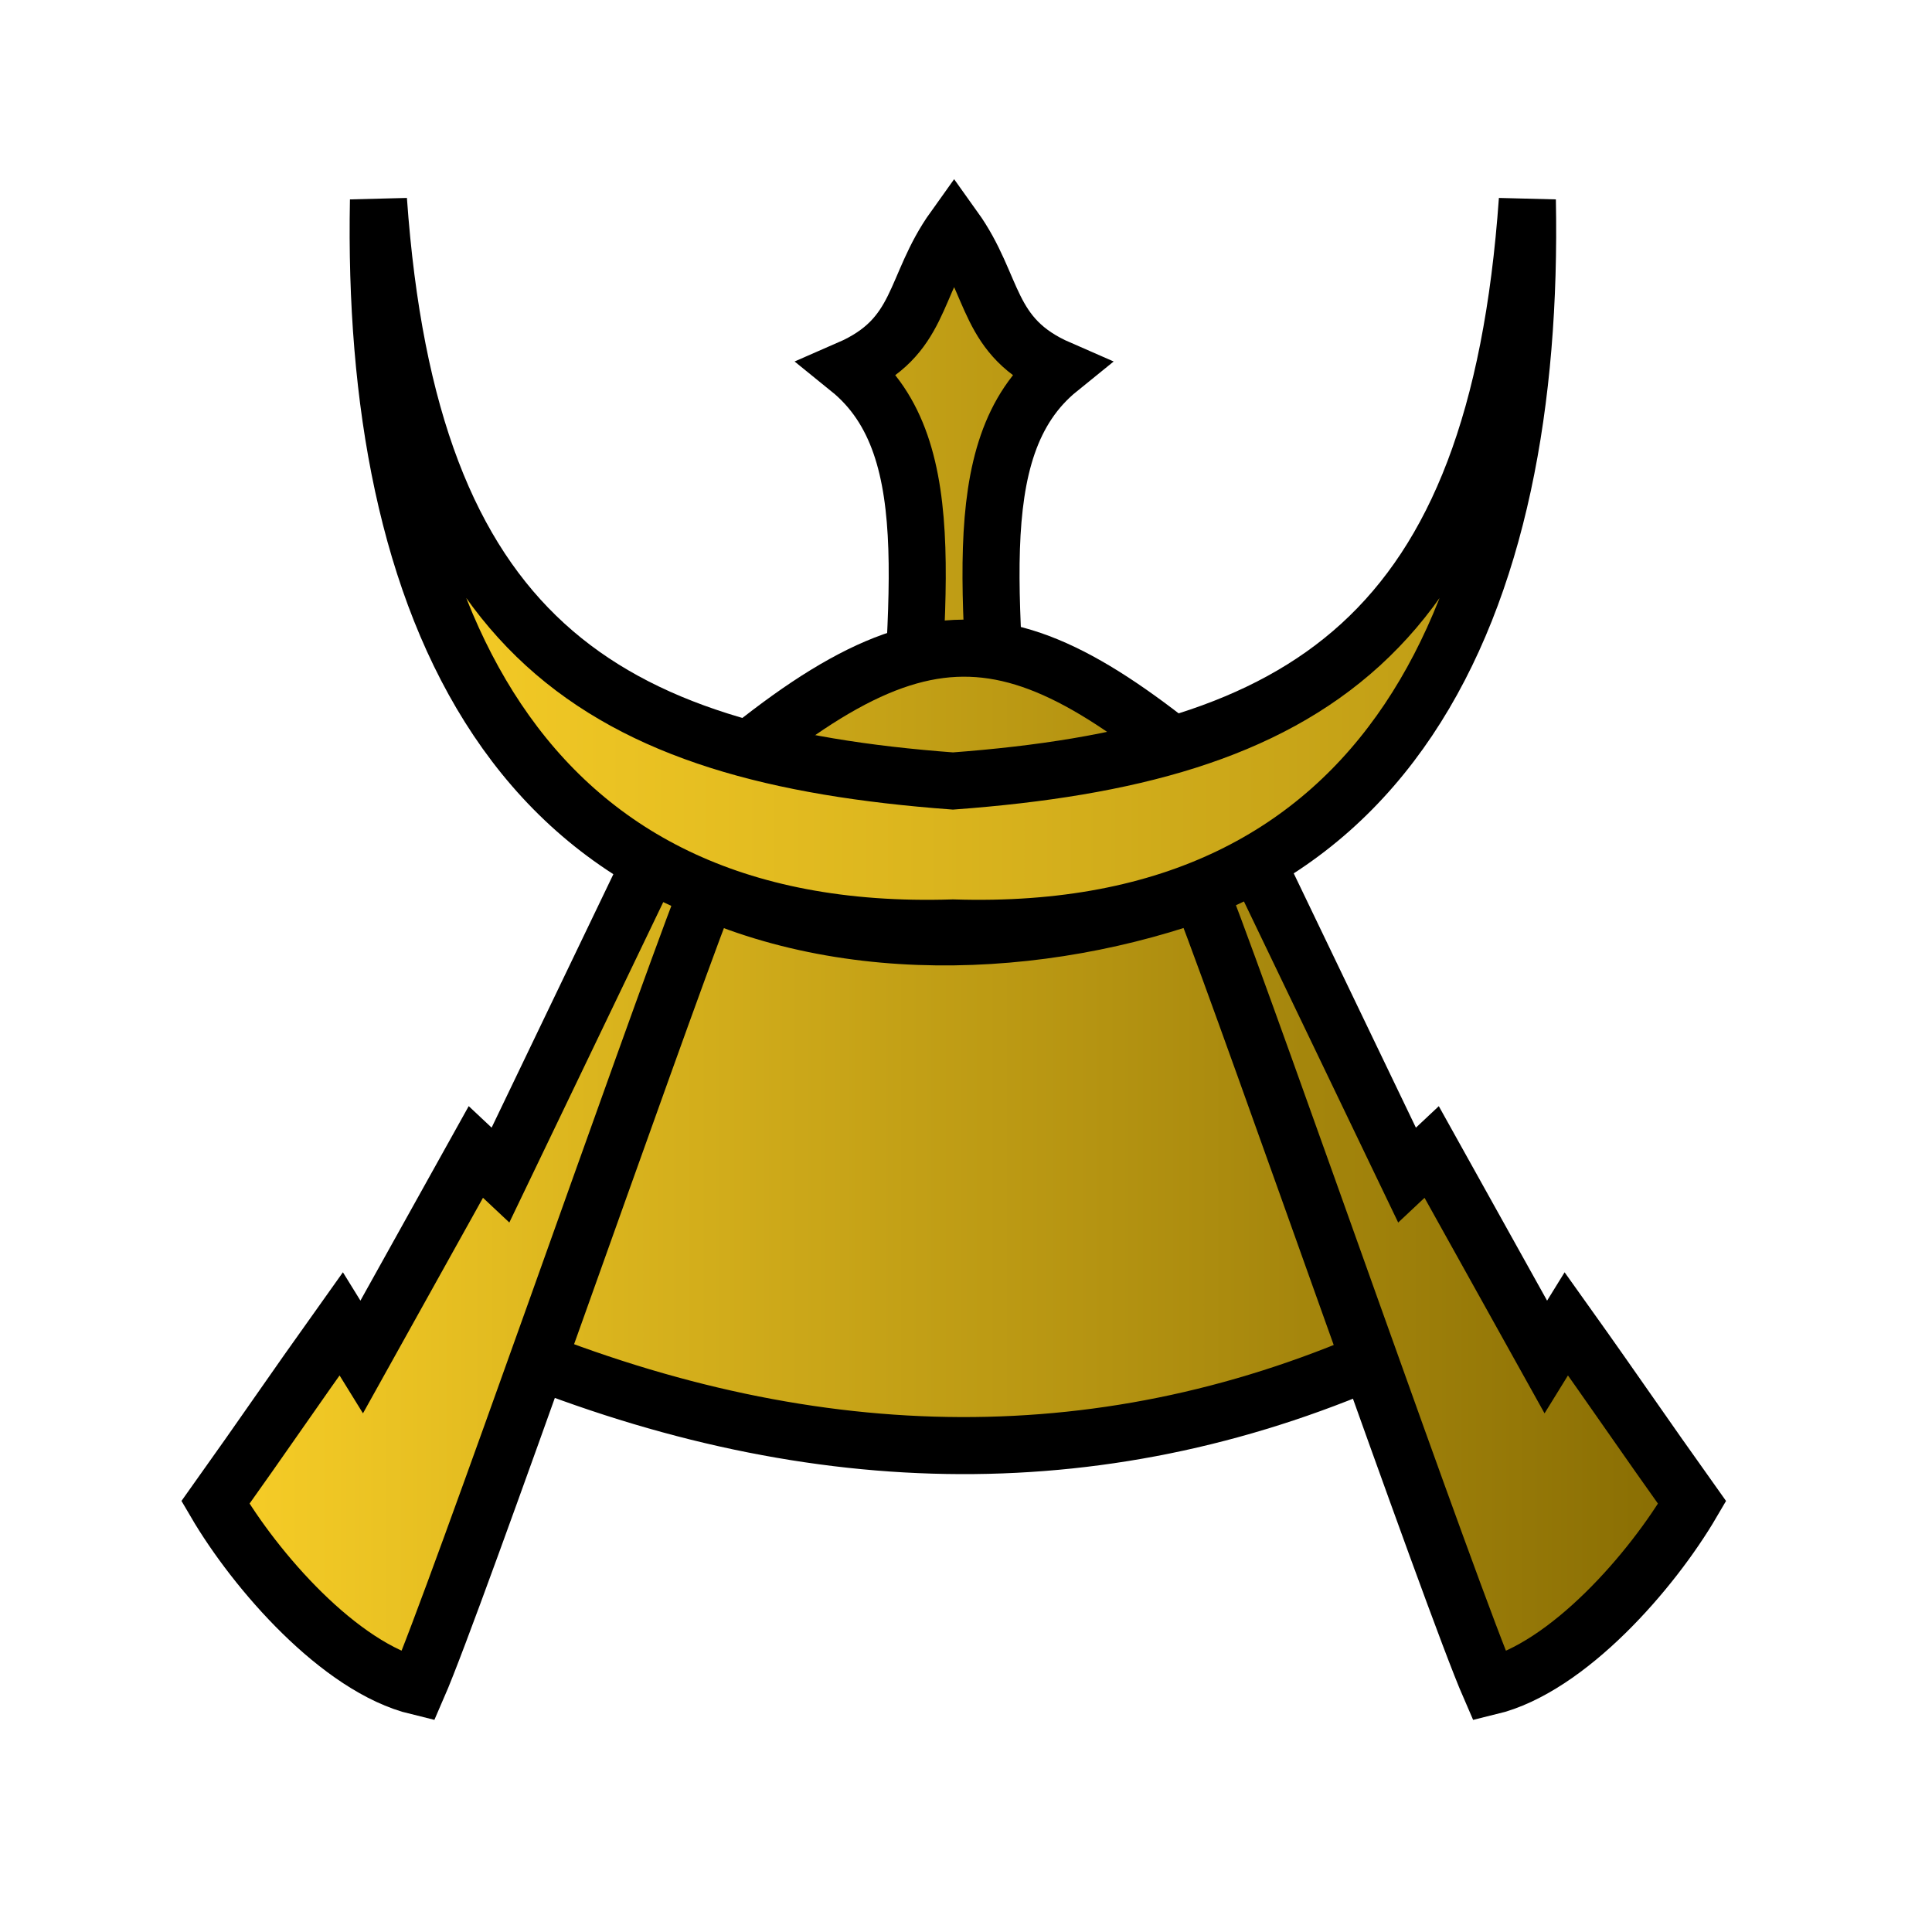
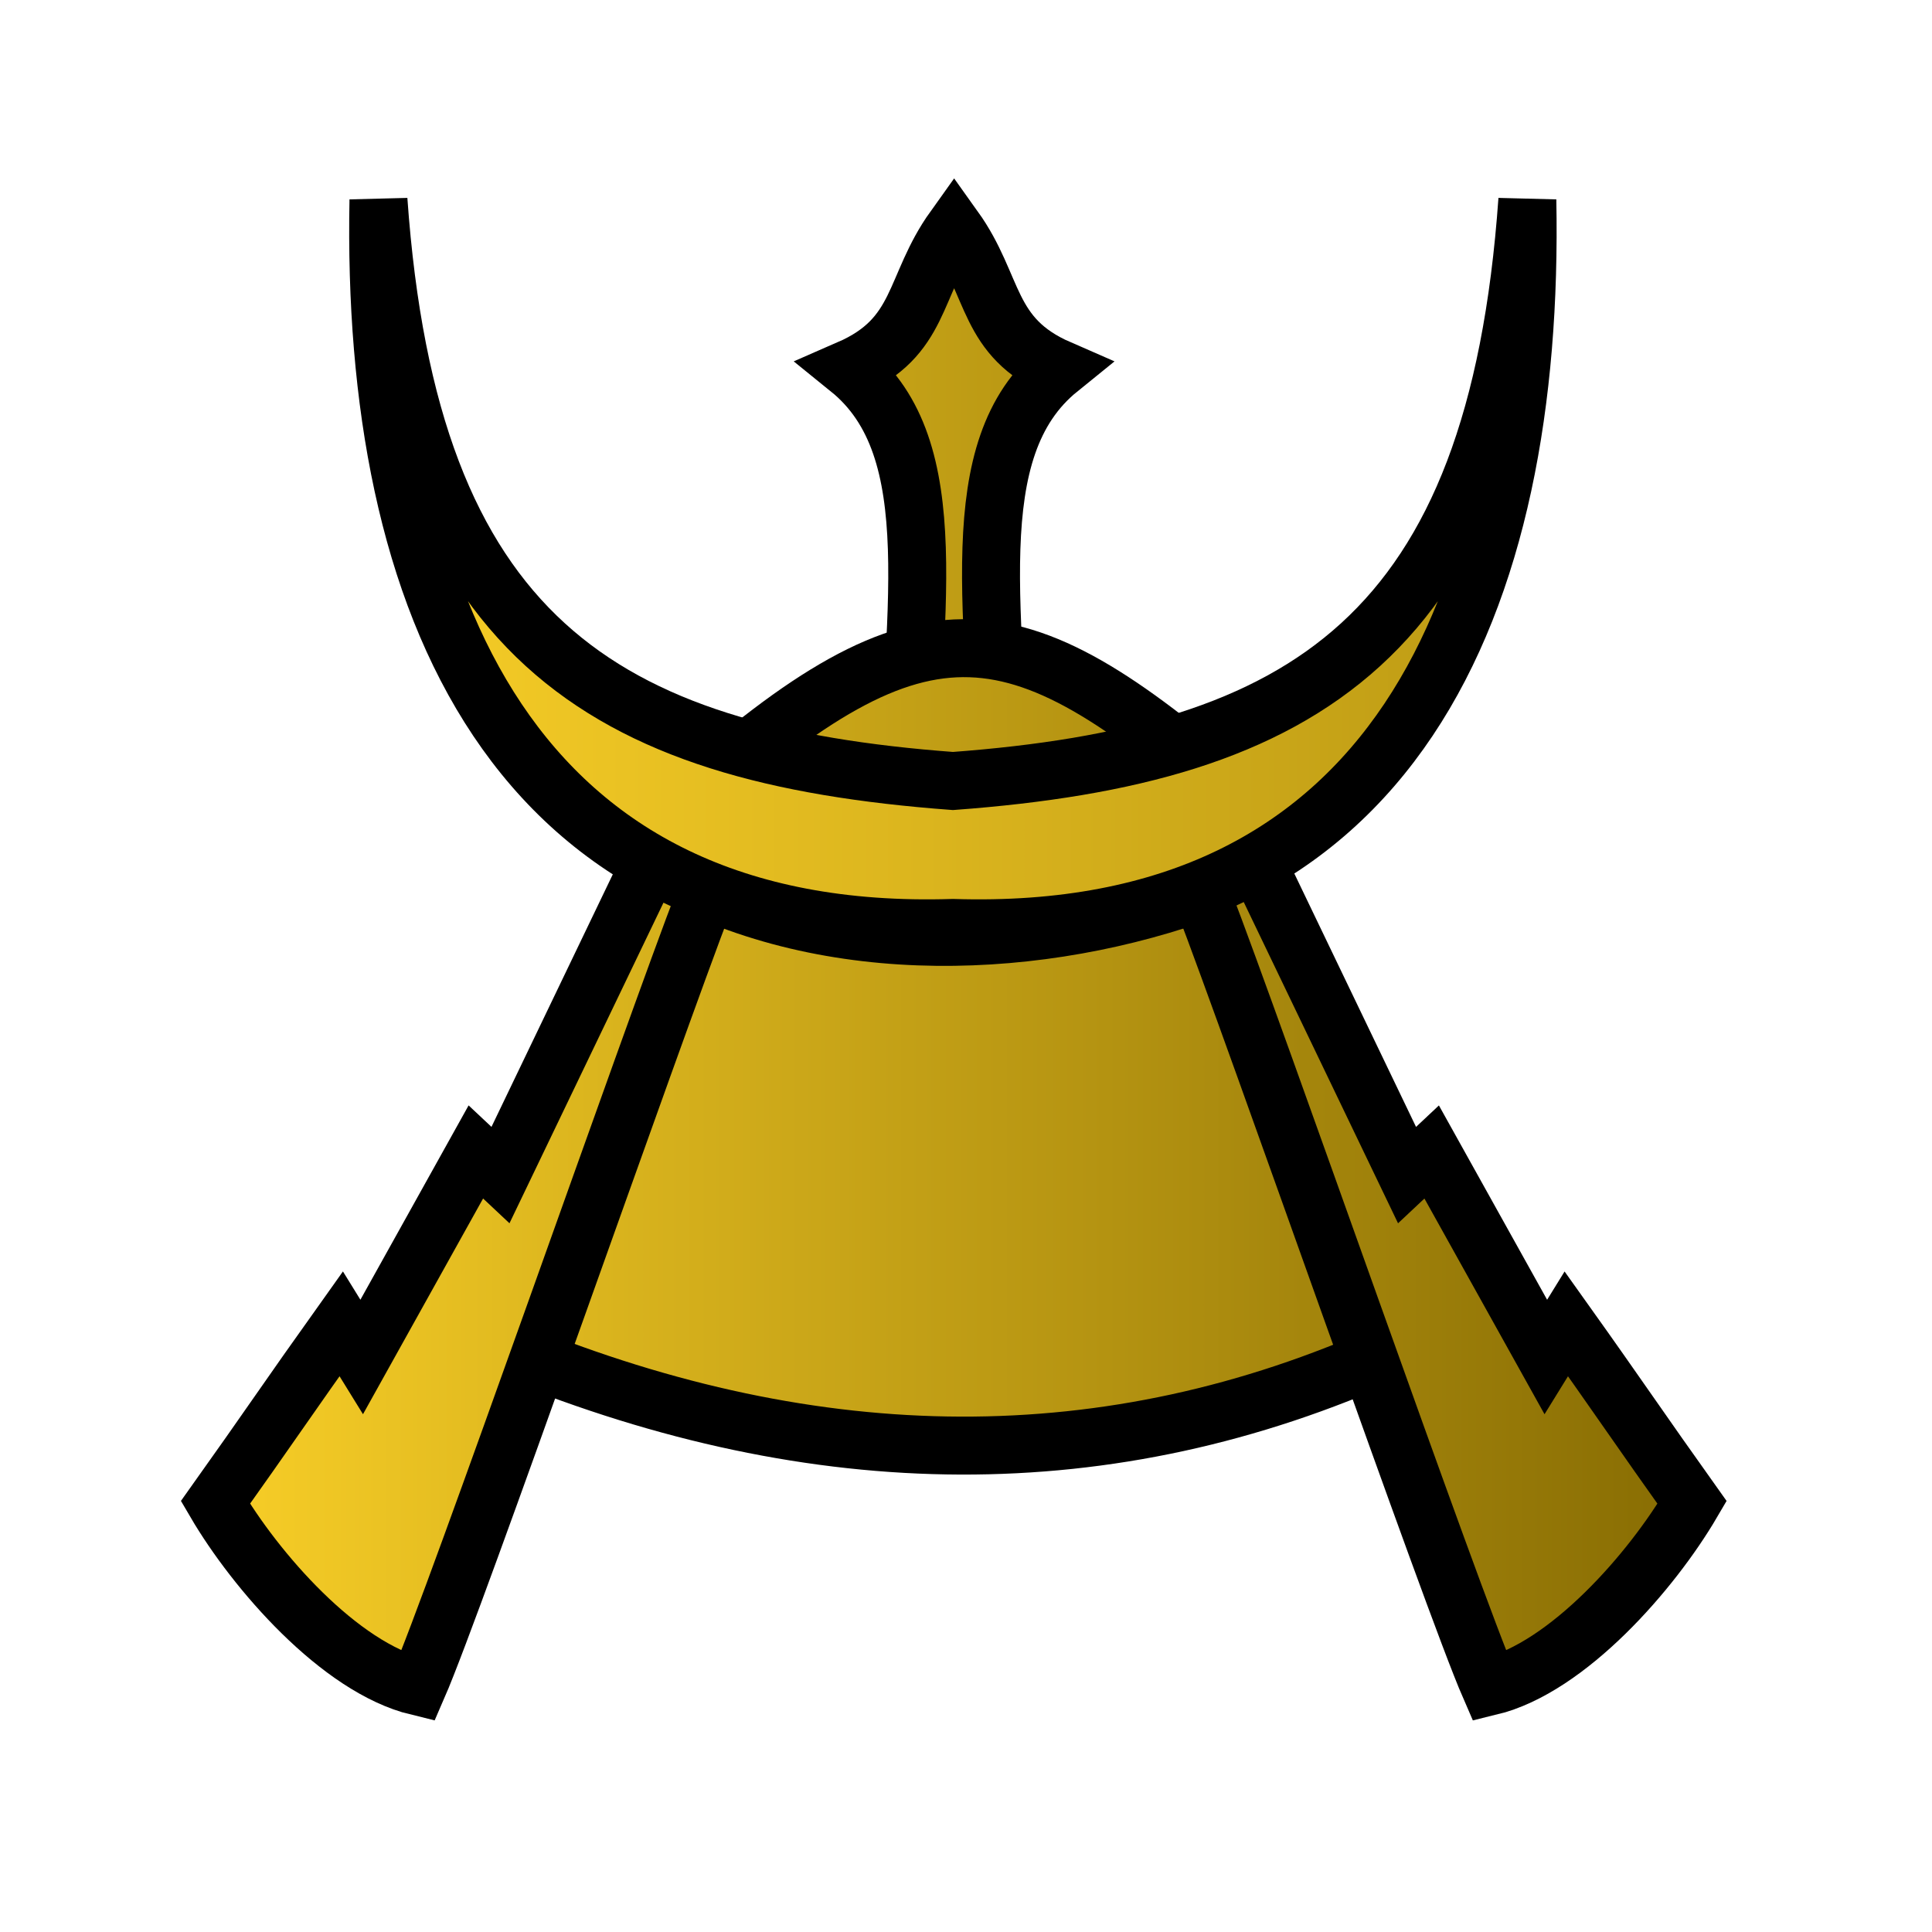
<svg xmlns="http://www.w3.org/2000/svg" xmlns:xlink="http://www.w3.org/1999/xlink" width="100mm" height="100mm" viewBox="0 0 100 100" version="1.1" id="svg1">
  <defs id="defs1">
    <linearGradient id="linearGradient1">
      <stop style="stop-color:#fad028;stop-opacity:1;" offset="0" id="stop3" />
      <stop style="stop-color:#856a02;stop-opacity:1;" offset="1" id="stop4" />
    </linearGradient>
    <linearGradient id="a" gradientUnits="userSpaceOnUse" x1="23.898" x2="85.692" y1="24.666" y2="24.666" gradientTransform="matrix(3.5434,0,0,3.5434,-9.16091,-10.18122)">
      <stop offset="0" stop-color="#fae4ed" id="stop1" style="stop-color:#E8C232;stop-opacity:1;" />
      <stop offset="1" stop-color="#1f1a17" stop-opacity=".992" id="stop2" />
    </linearGradient>
    <linearGradient xlink:href="#linearGradient1" id="linearGradient4" x1="299.737" y1="98.591" x2="356.188" y2="98.591" gradientUnits="userSpaceOnUse" />
  </defs>
  <g id="layer1" transform="translate(-43.37644,-75.16612)">
    <g id="g2">
-       <g transform="matrix(1.607914,0,0,1.607914,-433.9588,-33.6072)" id="g11">
-         <g id="g1" transform="matrix(0.8807856,0,0,0.8807856,38.70368,11.37651)" style="fill:url(#linearGradient4);fill-opacity:1;stroke-width:2.085;stroke-dasharray:none">
-           <path d="m 326.183,94.185 c 0.27,-7.851 1.56,-13.897 -2.047,-16.815 2.673,-1.165 2.314,-3.008 3.84,-5.141 1.526,2.133 1.167,3.976 3.84,5.141 -3.606,2.918 -2.317,8.963 -2.047,16.815 v 5.3e-5 c -0.634,0.205 -1.206,0.306 -1.793,0.311 -0.588,-0.004 -1.16,-0.105 -1.793,-0.311 z" id="path2-4-9" style="fill:url(#linearGradient4);fill-opacity:1;stroke:#000000;stroke-width:2.085;stroke-dasharray:none" />
-           <path d="m 311.911,113.295 c 11.052,4.497 21.736,4.641 32.015,0 l -6.039,-17.138 c -6.039,2.401 -13.792,2.901 -19.843,-0.136 z" stroke-width="1.478" id="path5-86-3" style="fill:url(#linearGradient4);fill-opacity:1;stroke:#000000;stroke-width:2.085;stroke-dasharray:none" />
-           <path d="m 316.994,95.182 -5.598,11.653 -0.9,-0.845 -4.172,7.493 -0.749,-1.213 c -1.82,2.552 -2.778,3.978 -4.597,6.53 1.461,2.496 4.536,6.033 7.397,6.726 1.366,-3.138 8.545,-23.772 10.488,-28.816 m 20.068,-1.527 5.598,11.653 0.9,-0.845 4.172,7.493 0.749,-1.213 c 1.82,2.552 2.778,3.978 4.597,6.53 -1.461,2.496 -4.536,6.033 -7.397,6.726 -1.366,-3.138 -8.545,-23.772 -10.488,-28.816" stroke-width="1.5" id="path4-7-9" style="fill:url(#linearGradient4);fill-opacity:1;stroke:#000000;stroke-width:2.085;stroke-dasharray:none" />
-           <path d="m 318.193,93.209 c 8.808,-7.851 12.056,-7.198 20.429,0.128 -4.297,1.754 -4.62,1.55 -10.047,2.523 -5.014,-1.022 -4.148,-0.181 -10.382,-2.651 z" stroke="#000000" id="path10-4-0" style="fill:url(#linearGradient4);fill-opacity:1;stroke-width:2.085;stroke-dasharray:none" />
-           <path d="m 301.434,70.299 c -0.189,9.786 3.25,18.08 13.998,17.738 10.748,0.341 14.185,-7.953 13.996,-17.738 -0.754,10.653 -5.414,13.521 -13.996,14.158 -8.582,-0.638 -13.244,-3.505 -13.998,-14.158 z" fill="#cccccc" stroke-width="0.8" id="path3-30-8" style="fill:url(#linearGradient4);fill-opacity:1;stroke:#000000;stroke-width:1.39;stroke-dasharray:none" transform="matrix(1.499946,0,0,1.499946,-145.1982,-34.24846)" />
+       <g transform="matrix(1.607914,0,0,1.607914,-433.9588,-33.6072)" id="g11" style="stroke-width:1.866;stroke-dasharray:none">
+         <g id="g1" transform="matrix(0.8807856,0,0,0.8807856,38.70368,11.37651)" style="fill:url(#linearGradient4);fill-opacity:1;stroke-width:2.118;stroke-dasharray:none">
+           <path d="m 326.183,94.185 c 0.27,-7.851 1.56,-13.897 -2.047,-16.815 2.673,-1.165 2.314,-3.008 3.84,-5.141 1.526,2.133 1.167,3.976 3.84,5.141 -3.606,2.918 -2.317,8.963 -2.047,16.815 v 5.3e-5 c -0.634,0.205 -1.206,0.306 -1.793,0.311 -0.588,-0.004 -1.16,-0.105 -1.793,-0.311 z" id="path2-4-9" style="fill:url(#linearGradient4);fill-opacity:1;stroke:#000000;stroke-width:2.118;stroke-dasharray:none" />
+           <path d="m 311.911,113.295 c 11.052,4.497 21.736,4.641 32.015,0 l -6.039,-17.138 c -6.039,2.401 -13.792,2.901 -19.843,-0.136 z" stroke-width="1.478" id="path5-86-3" style="fill:url(#linearGradient4);fill-opacity:1;stroke:#000000;stroke-width:2.118;stroke-dasharray:none" />
+           <path d="m 316.994,95.182 -5.598,11.653 -0.9,-0.845 -4.172,7.493 -0.749,-1.213 c -1.82,2.552 -2.778,3.978 -4.597,6.53 1.461,2.496 4.536,6.033 7.397,6.726 1.366,-3.138 8.545,-23.772 10.488,-28.816 m 20.068,-1.527 5.598,11.653 0.9,-0.845 4.172,7.493 0.749,-1.213 c 1.82,2.552 2.778,3.978 4.597,6.53 -1.461,2.496 -4.536,6.033 -7.397,6.726 -1.366,-3.138 -8.545,-23.772 -10.488,-28.816" stroke-width="1.5" id="path4-7-9" style="fill:url(#linearGradient4);fill-opacity:1;stroke:#000000;stroke-width:2.118;stroke-dasharray:none" />
+           <path d="m 318.193,93.209 c 8.808,-7.851 12.056,-7.198 20.429,0.128 -4.297,1.754 -4.62,1.55 -10.047,2.523 -5.014,-1.022 -4.148,-0.181 -10.382,-2.651 z" stroke="#000000" id="path10-4-0" style="fill:url(#linearGradient4);fill-opacity:1;stroke-width:2.118;stroke-dasharray:none" />
+           <path d="m 301.434,70.299 c -0.189,9.786 3.25,18.08 13.998,17.738 10.748,0.341 14.185,-7.953 13.996,-17.738 -0.754,10.653 -5.414,13.521 -13.996,14.158 -8.582,-0.638 -13.244,-3.505 -13.998,-14.158 z" fill="#cccccc" stroke-width="0.8" id="path3-30-8" style="fill:url(#linearGradient4);fill-opacity:1;stroke:#000000;stroke-width:1.412;stroke-dasharray:none" transform="matrix(1.499946,0,0,1.499946,-145.1982,-34.24846)" />
        </g>
      </g>
    </g>
  </g>
</svg>
